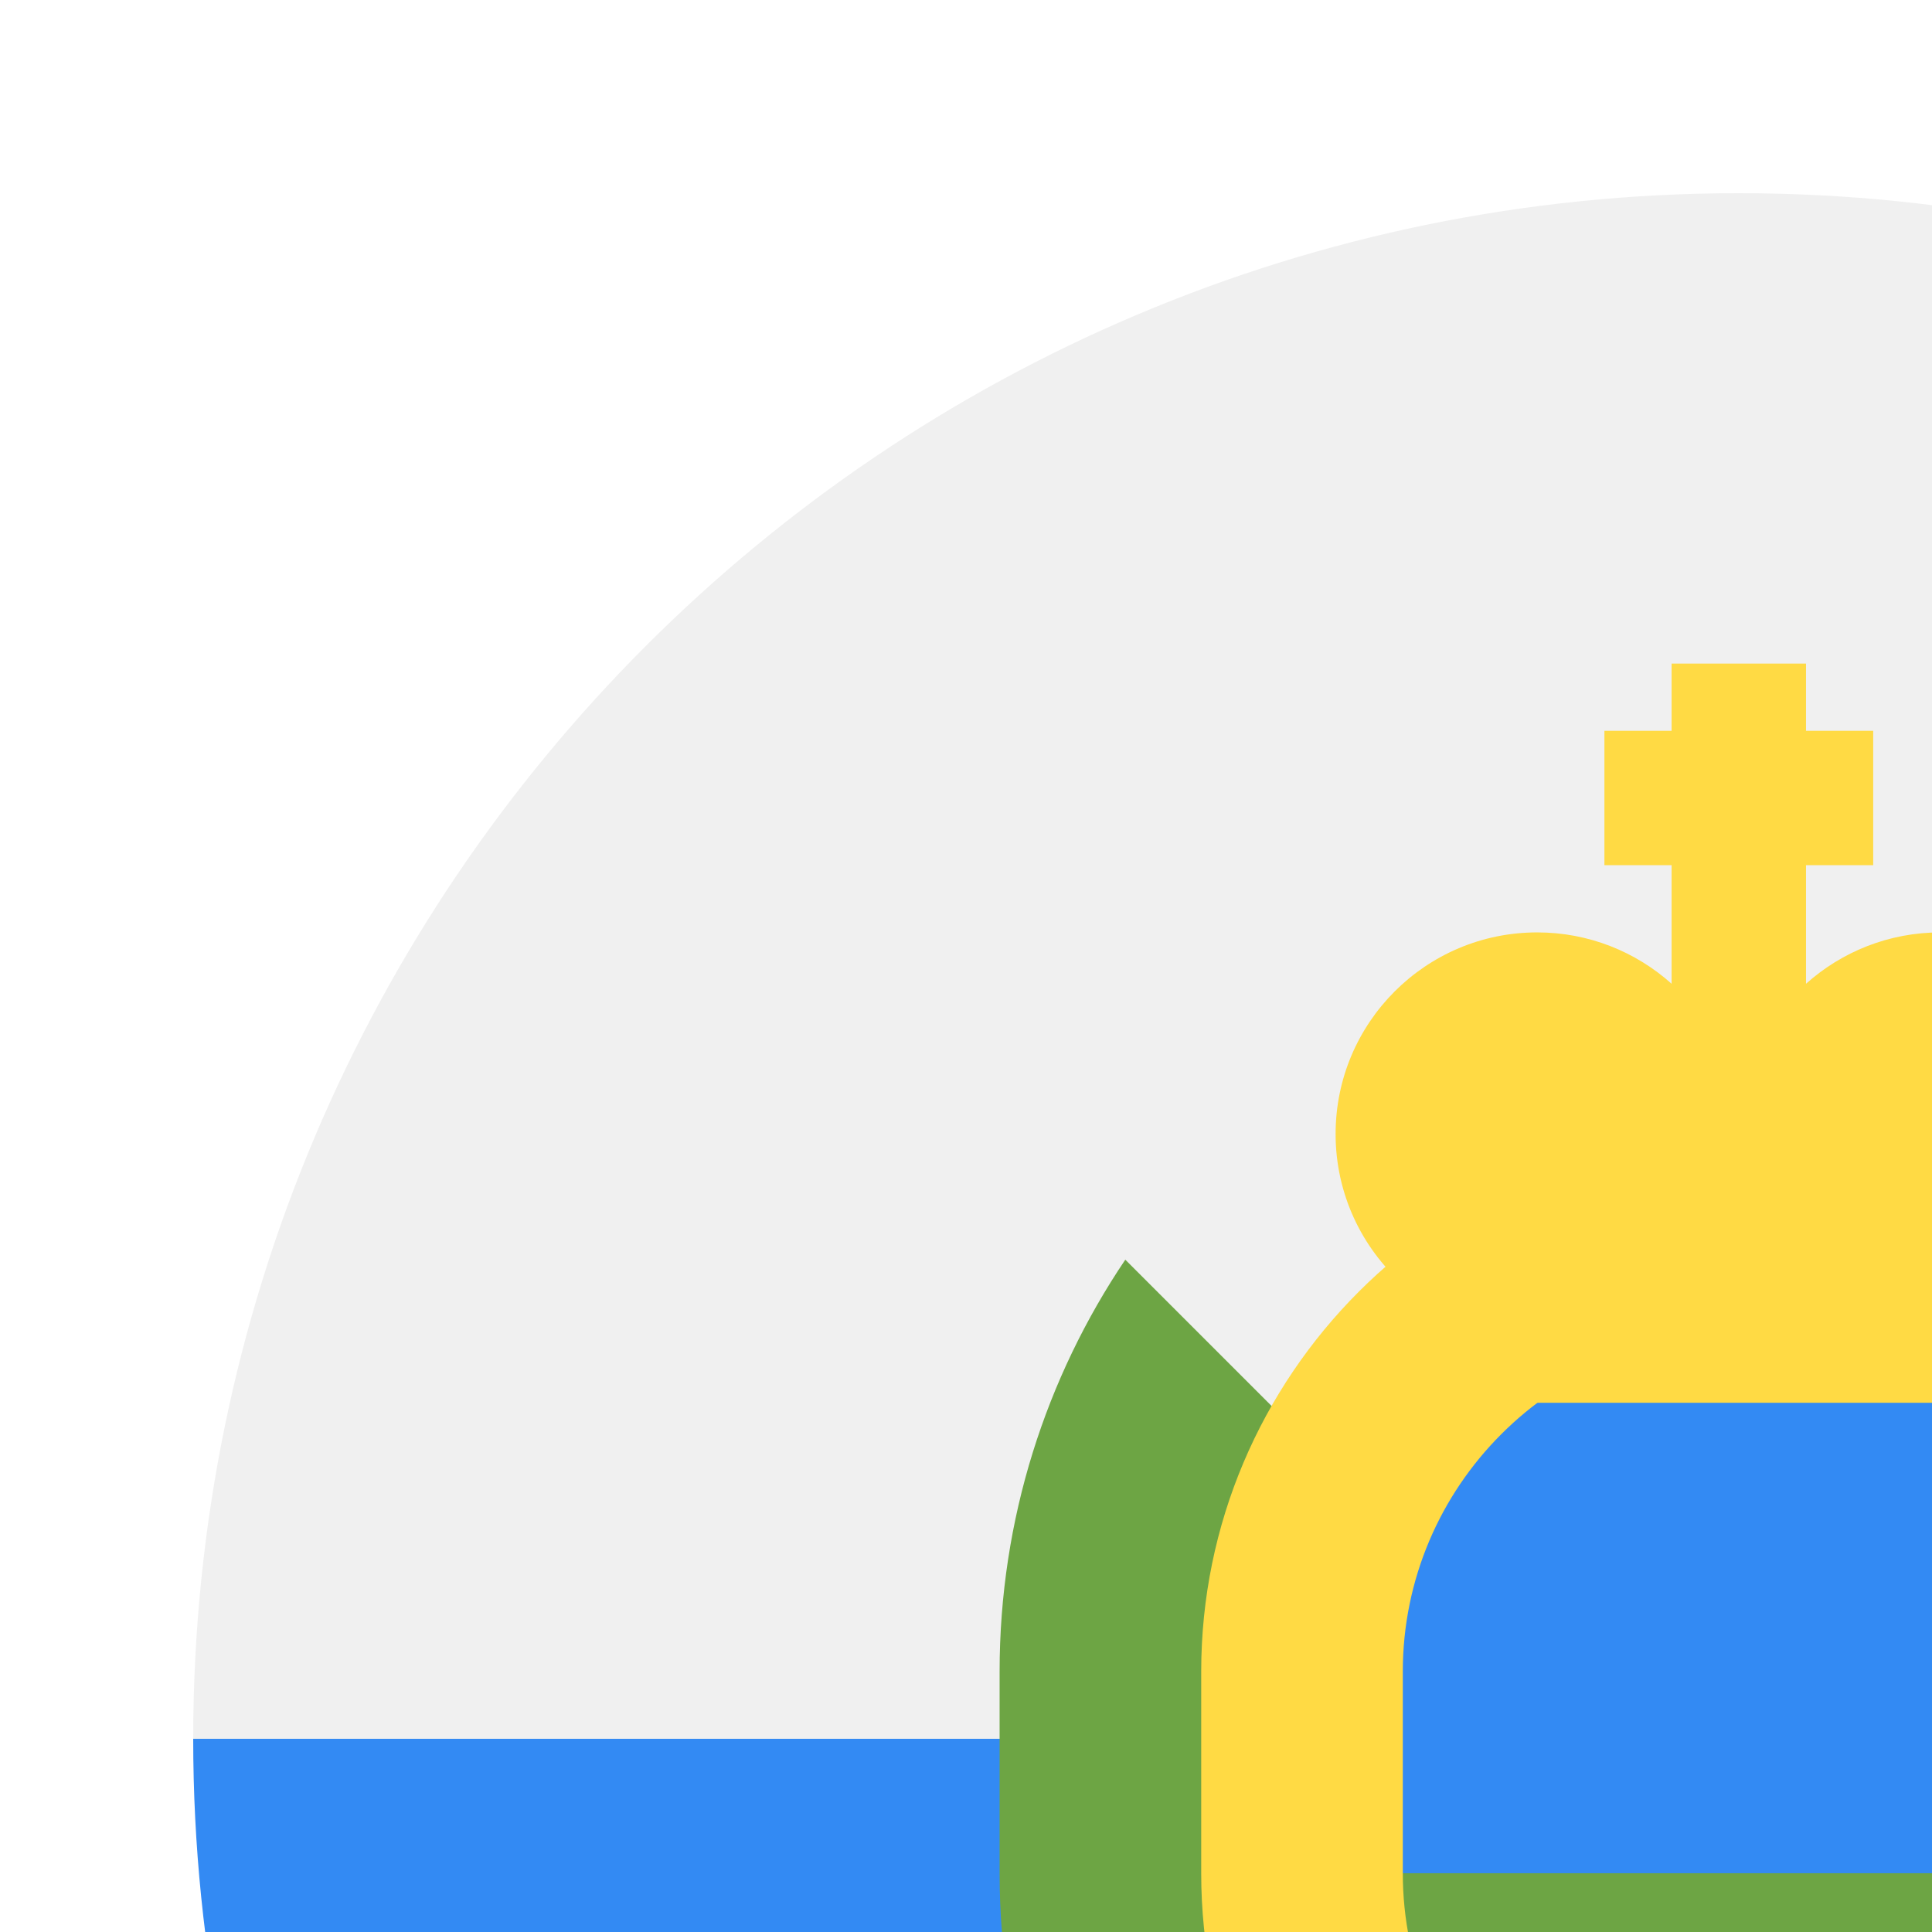
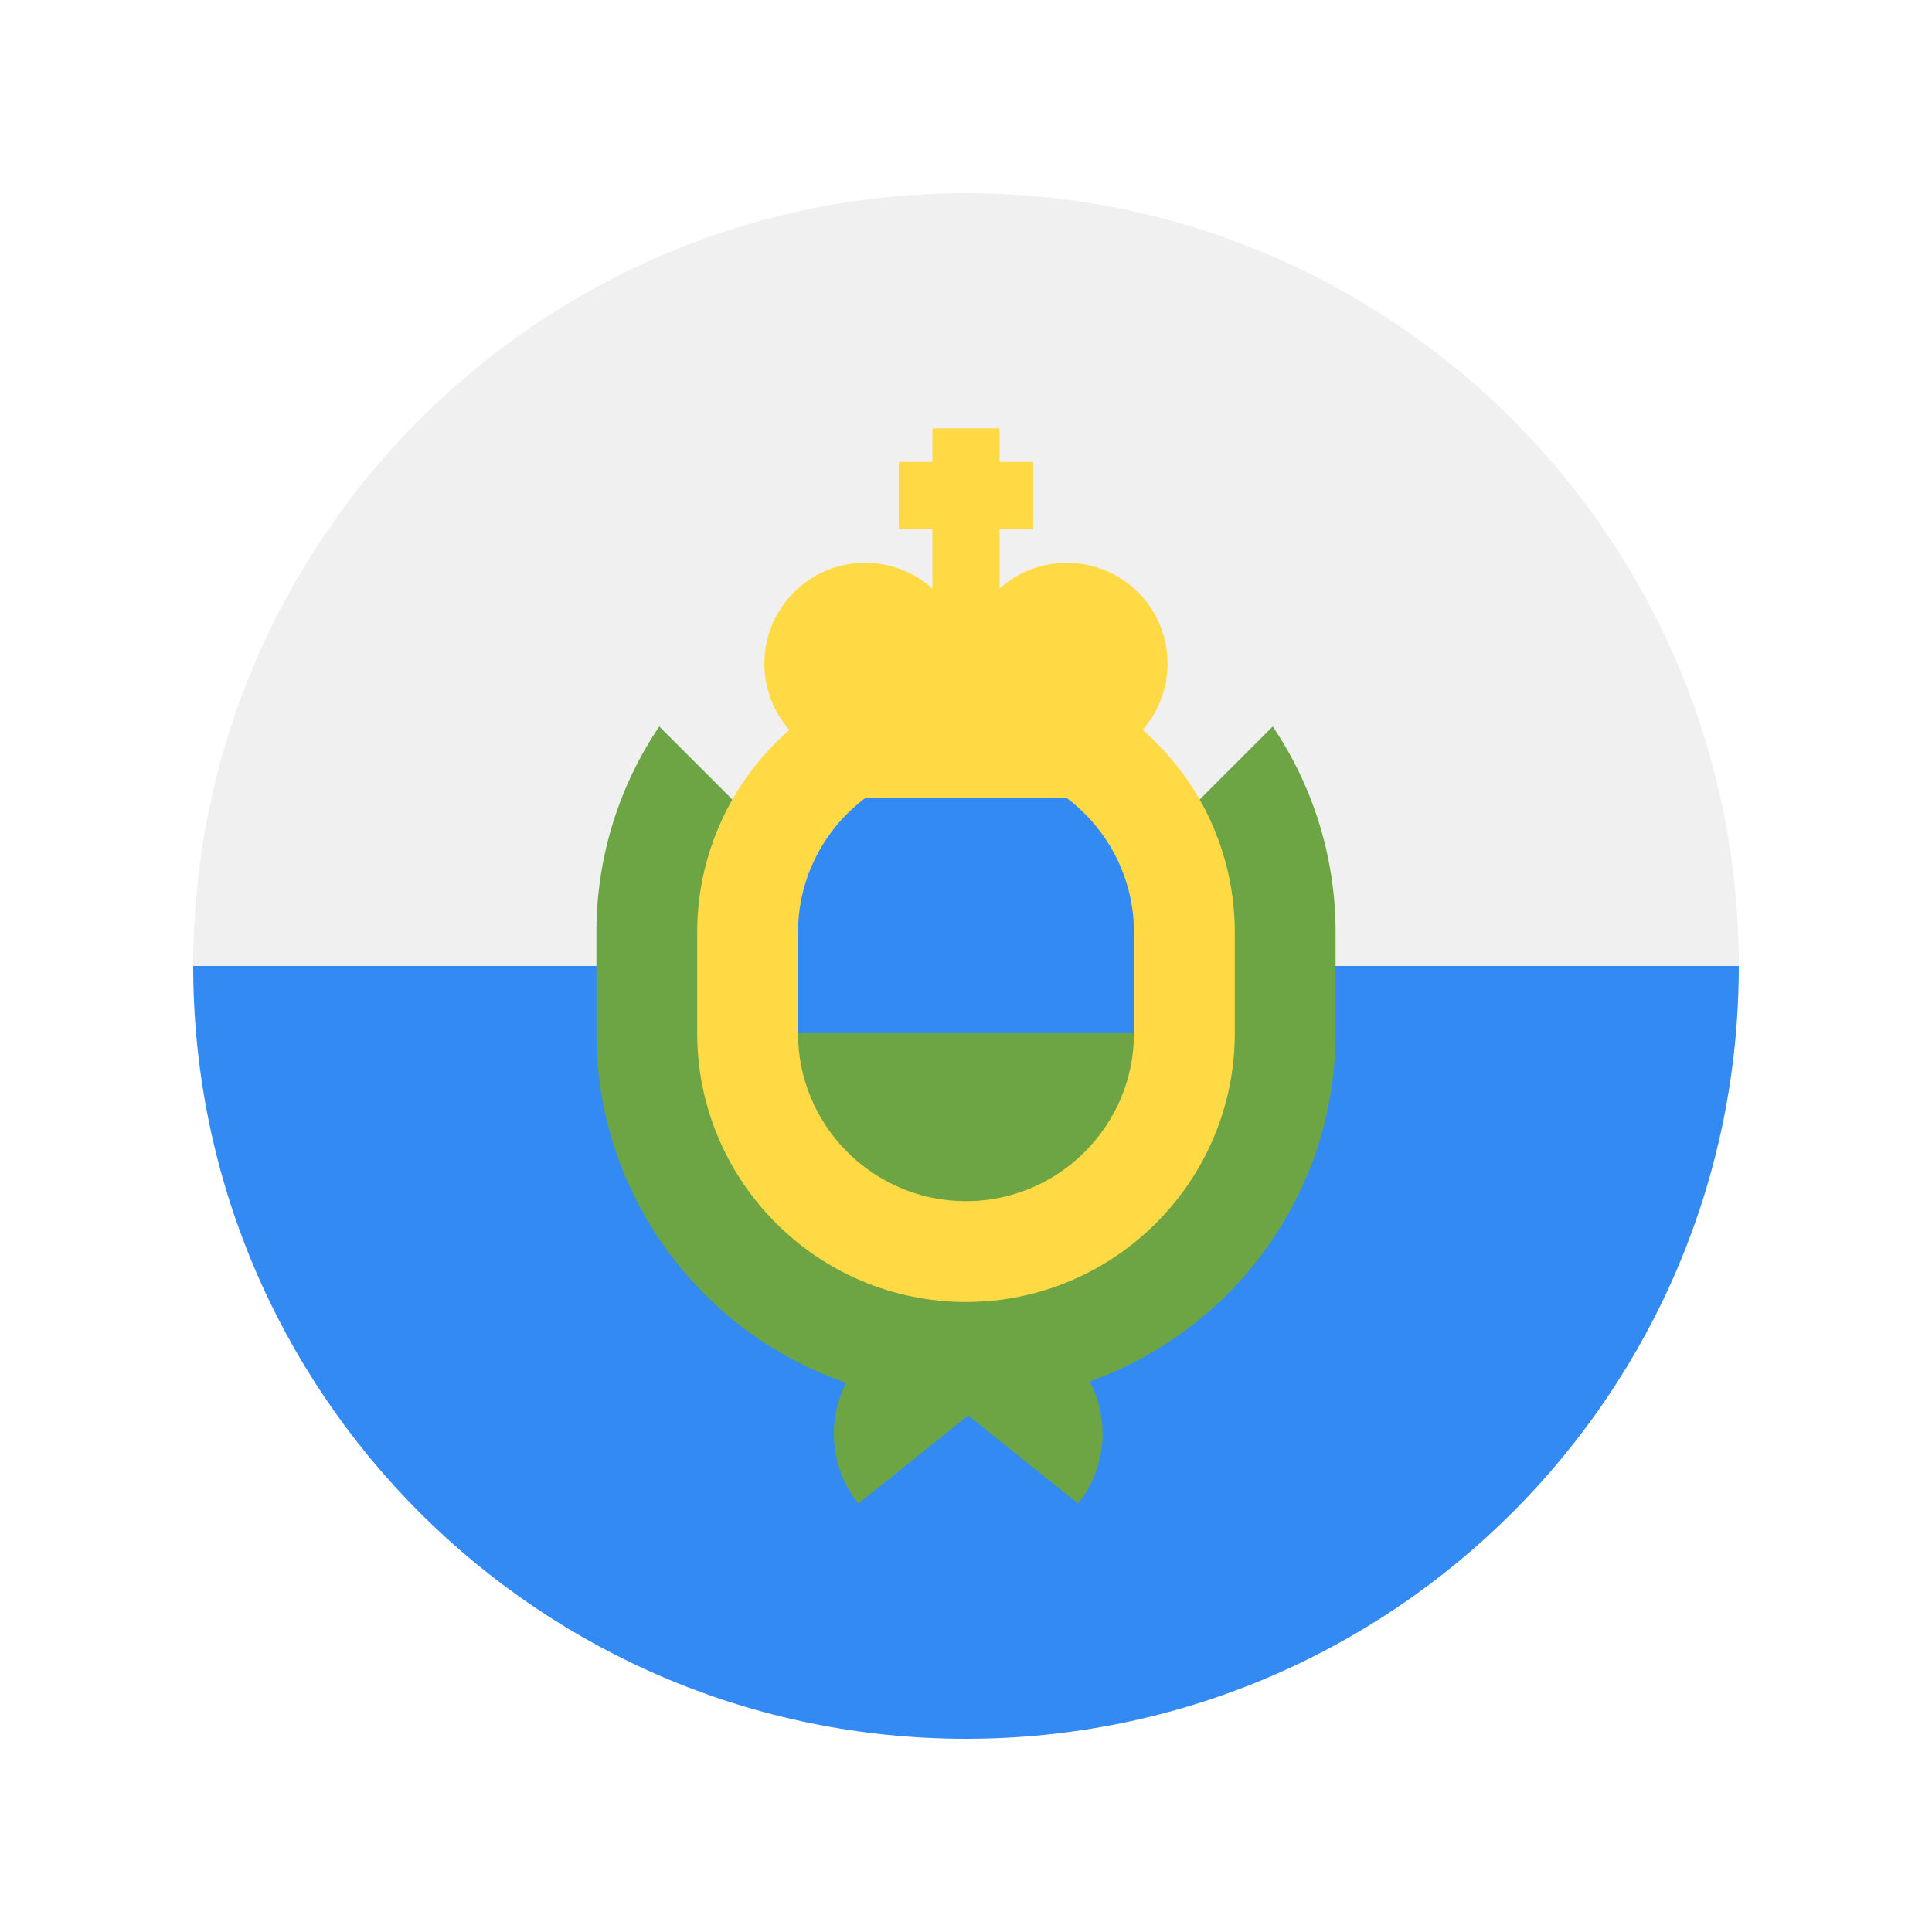
- <svg xmlns="http://www.w3.org/2000/svg" width="100" height="100" id="Layer_1" enable-background="new 0 0 512 512" viewBox="-32 -32 320 320">
+ <svg xmlns="http://www.w3.org/2000/svg" width="100" height="100" id="Layer_1" enable-background="new 0 0 512 512" viewBox="-64 -64 640 640">
  <path d="m512 256c0 141.384-114.616 256-256 256s-256-114.616-256-256c11.13 0 256-33.391 256-33.391z" fill="#338af3" />
  <path d="m0 256c0-141.384 114.616-256 256-256s256 114.616 256 256" fill="#f0f0f0" />
  <path d="m357.616 176.644-101.616 101.617-101.616-101.617c-13.141 19.507-20.818 42.986-20.818 68.225v33.391c0 53.616 34.645 99.289 82.722 115.82-6.417 12.576-5.335 28.271 4.068 40.006 12.488-10.009 25.417-20.37 36.385-29.158 10.968 8.789 23.898 19.15 36.385 29.158 9.513-11.872 10.517-27.802 3.847-40.452 47.42-16.89 81.461-62.228 81.461-115.374v-33.39c.001-25.24-7.677-48.718-20.818-68.226z" fill="#6da544" />
  <path d="m256 367.304c-49.099 0-89.043-39.945-89.043-89.043v-33.391c0-49.099 39.945-89.043 89.043-89.043s89.043 39.945 89.043 89.043v33.391c0 49.098-39.944 89.043-89.043 89.043z" fill="#ffda44" />
  <path d="m311.652 278.261v-33.391c0-30.687-24.966-55.652-55.652-55.652s-55.652 24.966-55.652 55.652v33.391l55.652 11.13z" fill="#338af3" />
  <path d="m200.348 278.261c0 30.687 24.966 55.652 55.652 55.652s55.652-24.966 55.652-55.652z" fill="#6da544" />
  <path d="m322.783 155.826c0-18.441-14.95-33.391-33.391-33.391-8.555 0-16.352 3.22-22.261 8.509v-19.64h11.13v-22.261h-11.13v-11.13h-22.261v11.13h-11.13v22.261h11.13v19.64c-5.909-5.289-13.707-8.509-22.261-8.509-18.441 0-33.391 14.95-33.391 33.391 0 9.887 4.301 18.767 11.13 24.882v19.64h111.304v-19.64c6.83-6.115 11.131-14.995 11.131-24.882z" fill="#ffda44" />
  <g />
  <g />
  <g />
  <g />
  <g />
  <g />
  <g />
  <g />
  <g />
  <g />
  <g />
  <g />
  <g />
  <g />
  <g />
</svg>
